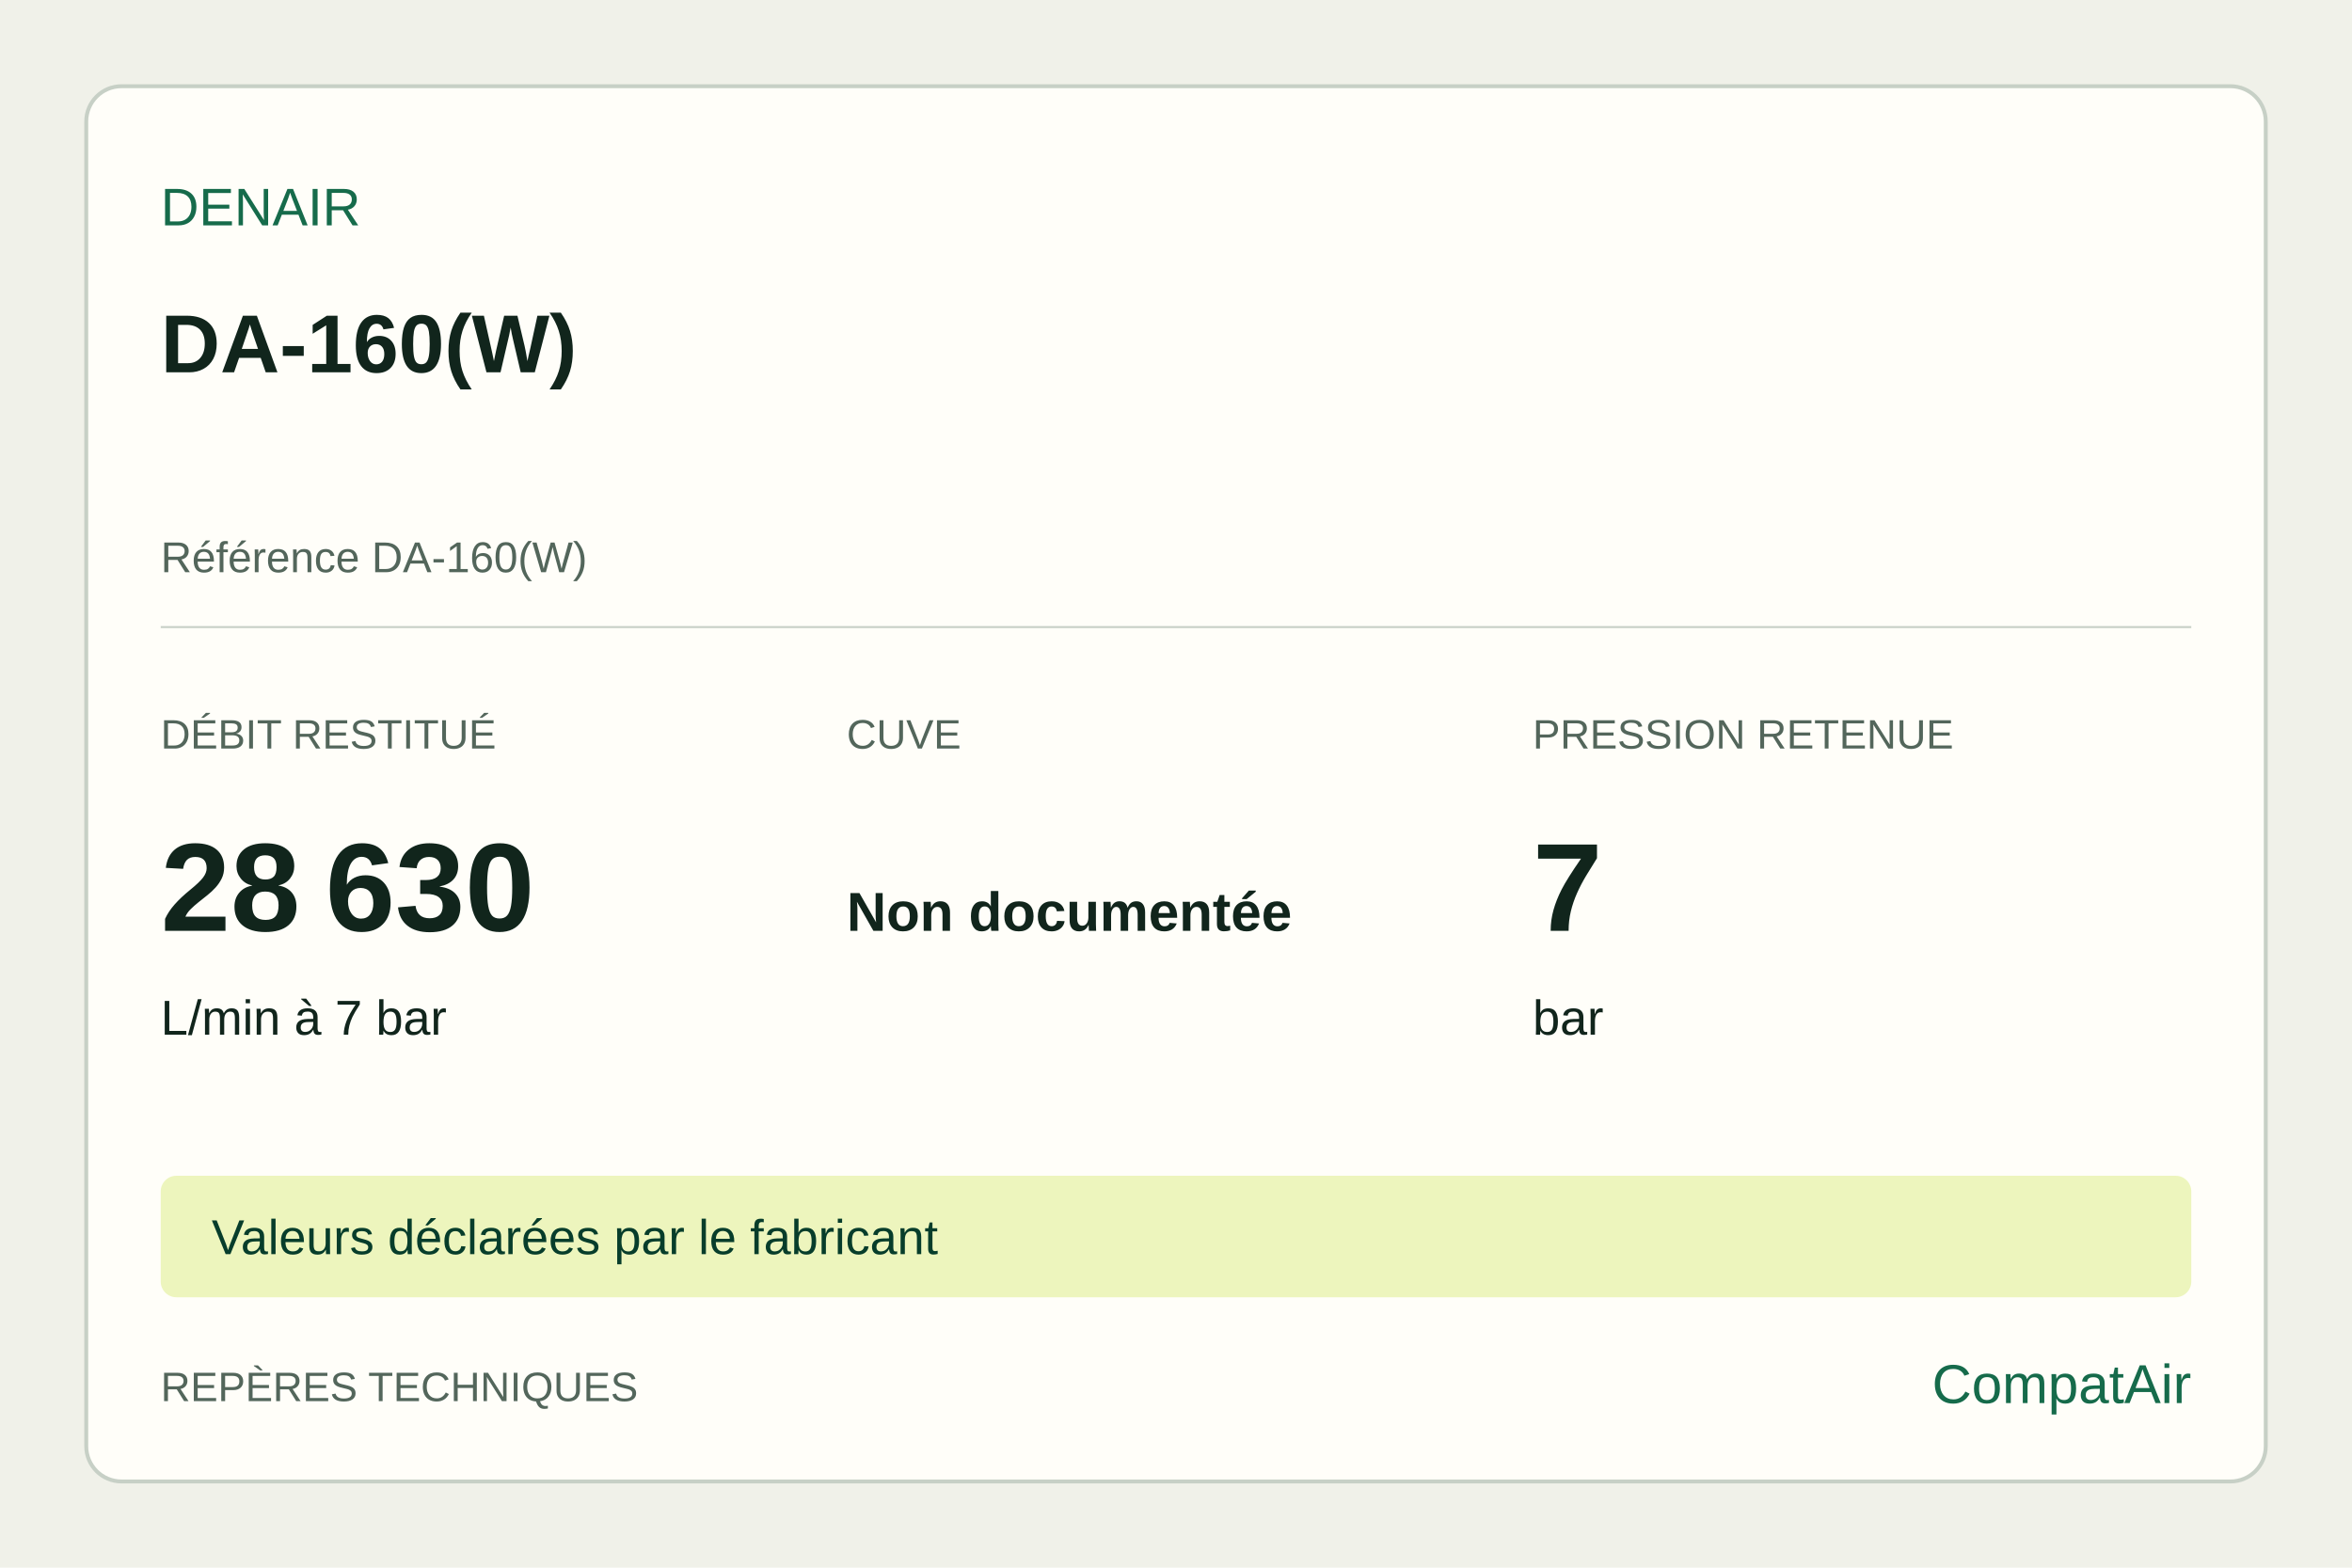
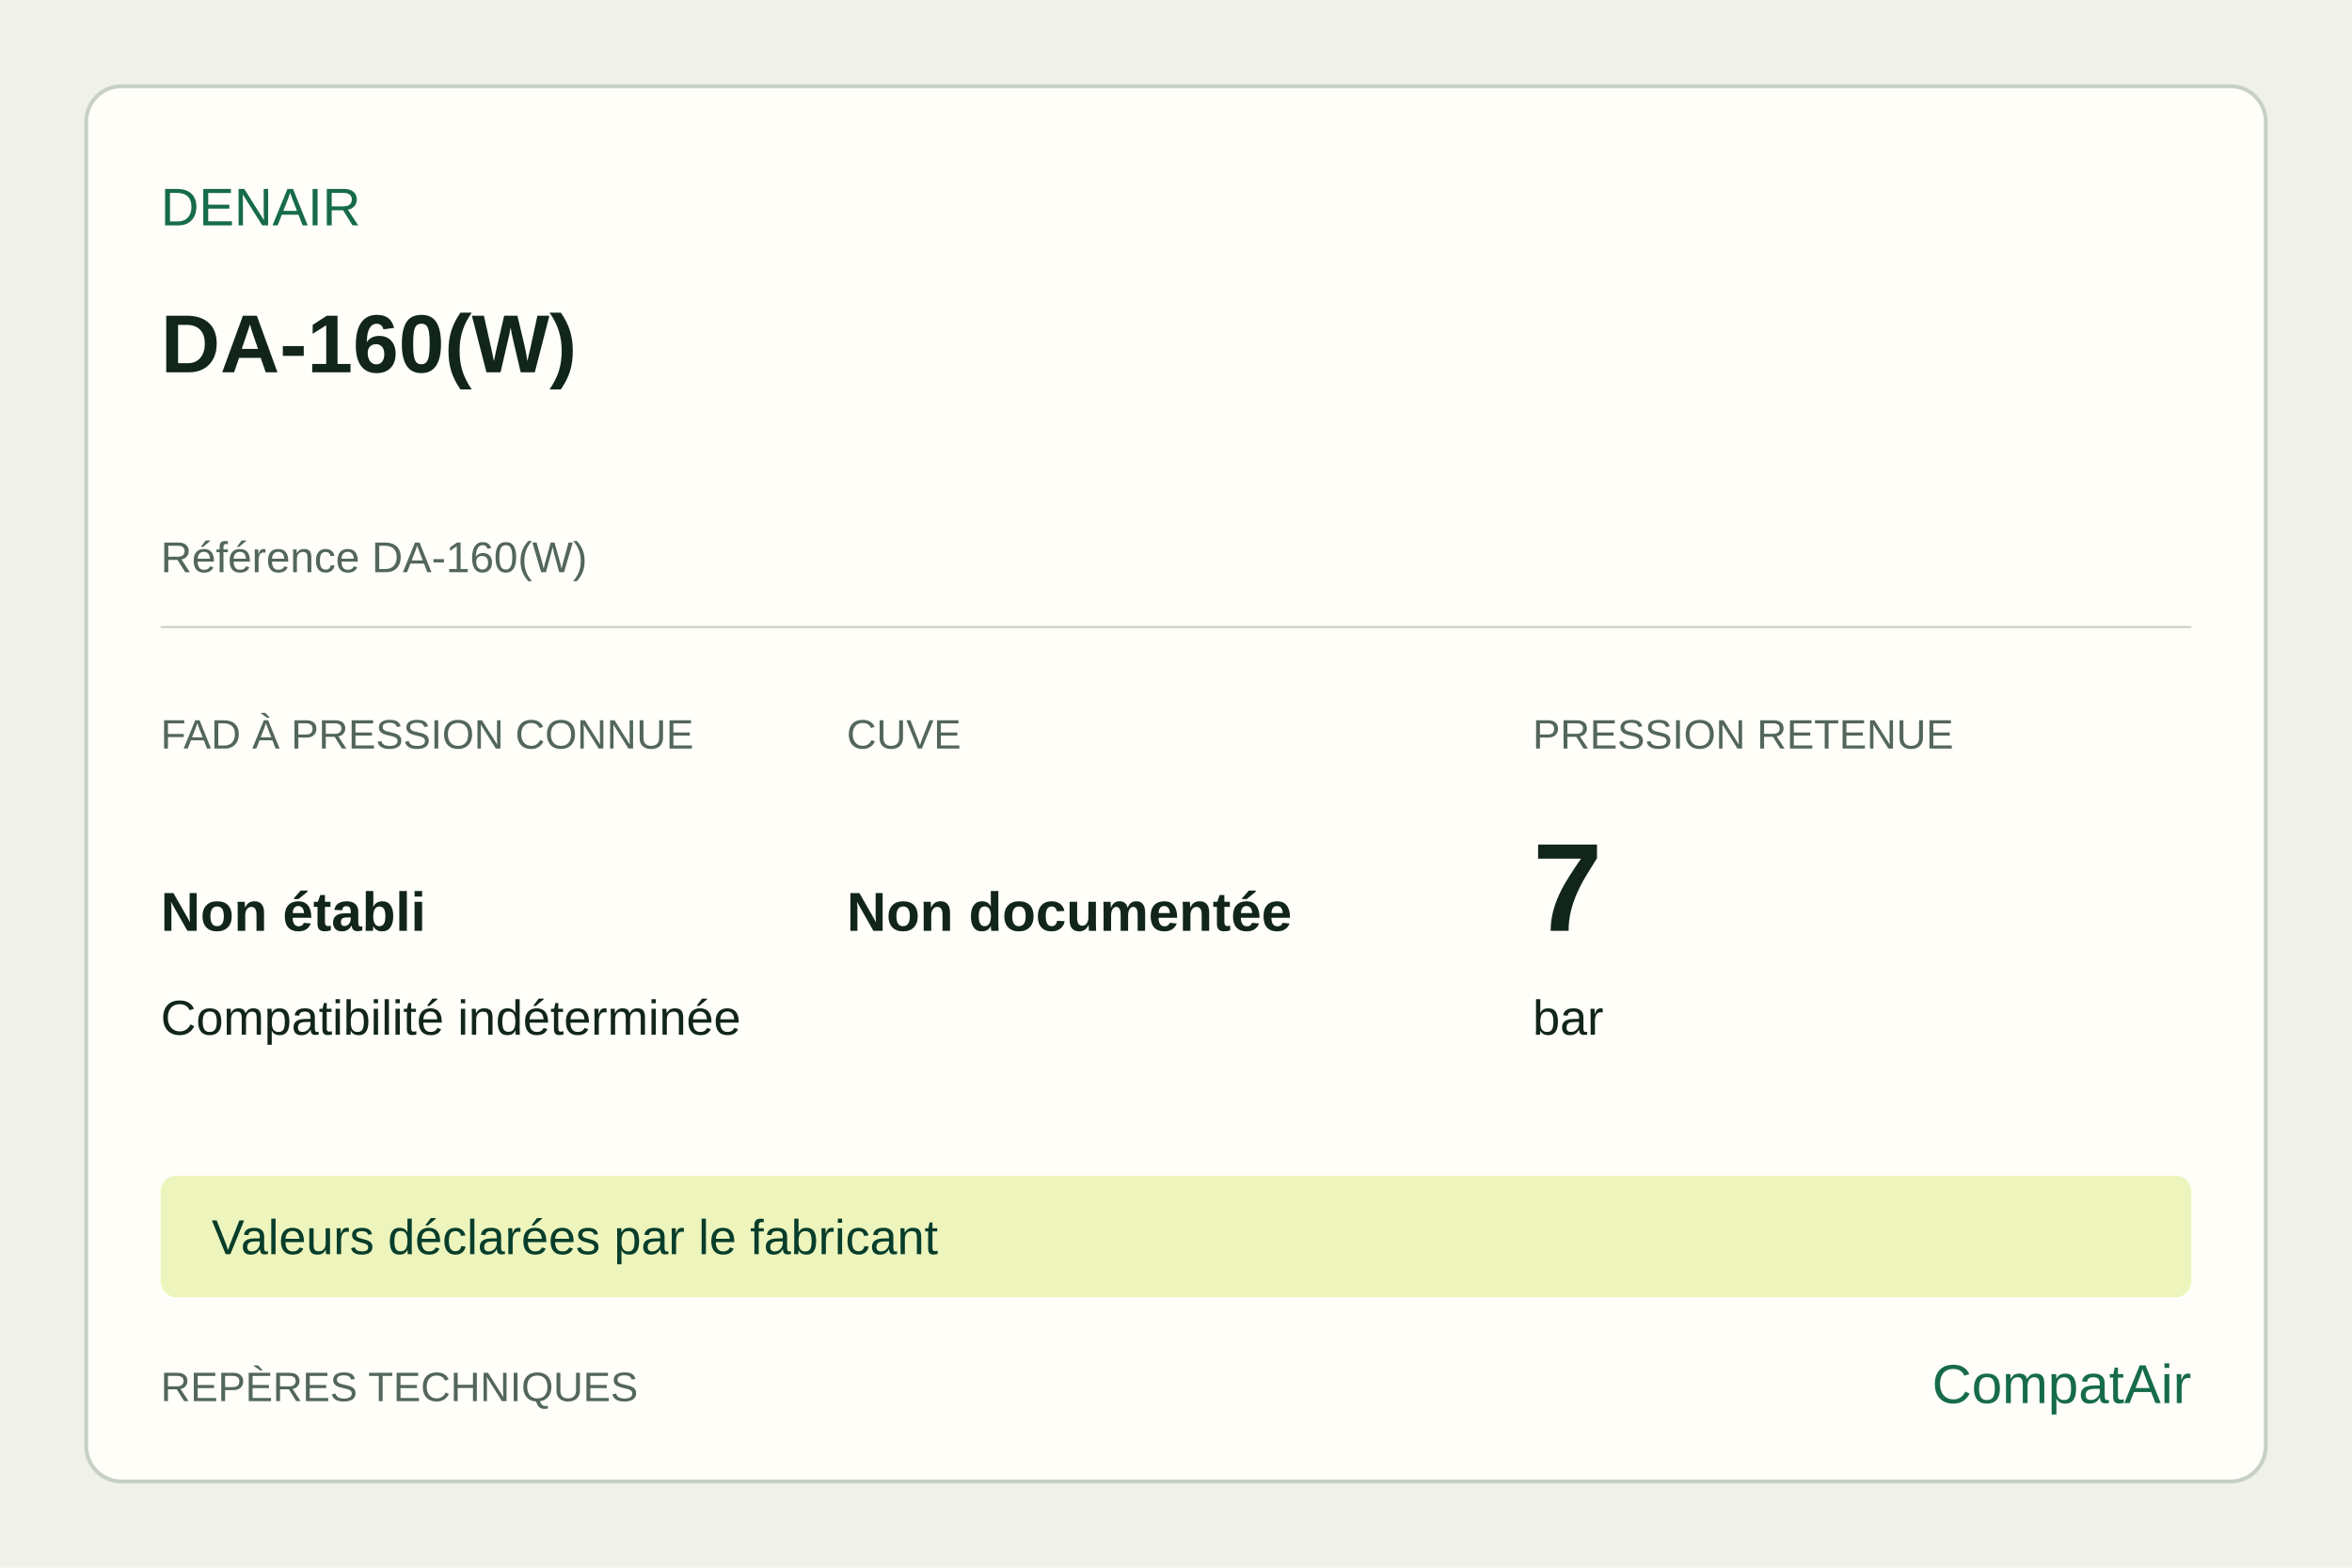
<svg xmlns="http://www.w3.org/2000/svg" width="1200" height="800" viewBox="0 0 1200 800">
  <rect width="1200" height="800" fill="#f0f1e9" />
  <rect x="44" y="44" width="1112" height="712" rx="18" fill="#fffef9" stroke="#c7d0c6" stroke-width="2" />
  <g font-family="Arial,sans-serif" fill="#11251c">
    <text x="82" y="115" font-size="27" fill="#166b4b">DENAIR</text>
    <text x="82" y="190" font-size="42" font-weight="700">DA-160(W)</text>
    <text x="82" y="292" font-size="22" fill="#53665b">Référence DA-160(W)</text>
    <line x1="82" y1="320" x2="1118" y2="320" stroke="#c7d0c6" />
-     <text x="82" y="382" font-size="21" fill="#53665b">DÉBIT RESTITUÉ</text>
-     <text x="82" y="475" font-size="64" font-weight="700">28 630</text>
-     <text x="82" y="528" font-size="25">L/min à 7 bar</text>
+     <text x="82" y="382" font-size="21" fill="#53665b">FAD À PRESSION CONNUE</text>
+     <text x="82" y="475" font-size="28" font-weight="700">Non établi</text>
+     <text x="82" y="528" font-size="25">Compatibilité indéterminée</text>
    <text x="432" y="382" font-size="21" fill="#53665b">CUVE</text>
    <text x="432" y="475" font-size="28" font-weight="700">Non documentée</text>
    <text x="432" y="528" font-size="25" />
    <text x="782" y="382" font-size="21" fill="#53665b">PRESSION RETENUE</text>
    <text x="782" y="475" font-size="64" font-weight="700">7</text>
    <text x="782" y="528" font-size="25">bar</text>
    <rect x="82" y="600" width="1036" height="62" rx="8" fill="#edf5bd" />
    <text x="108" y="640" font-size="25" fill="#073d2b">Valeurs déclarées par le fabricant</text>
    <text x="82" y="715" font-size="21" fill="#53665b">REPÈRES TECHNIQUES</text>
    <text x="1118" y="716" text-anchor="end" font-size="28" fill="#166b4b">CompatAir</text>
  </g>
</svg>
